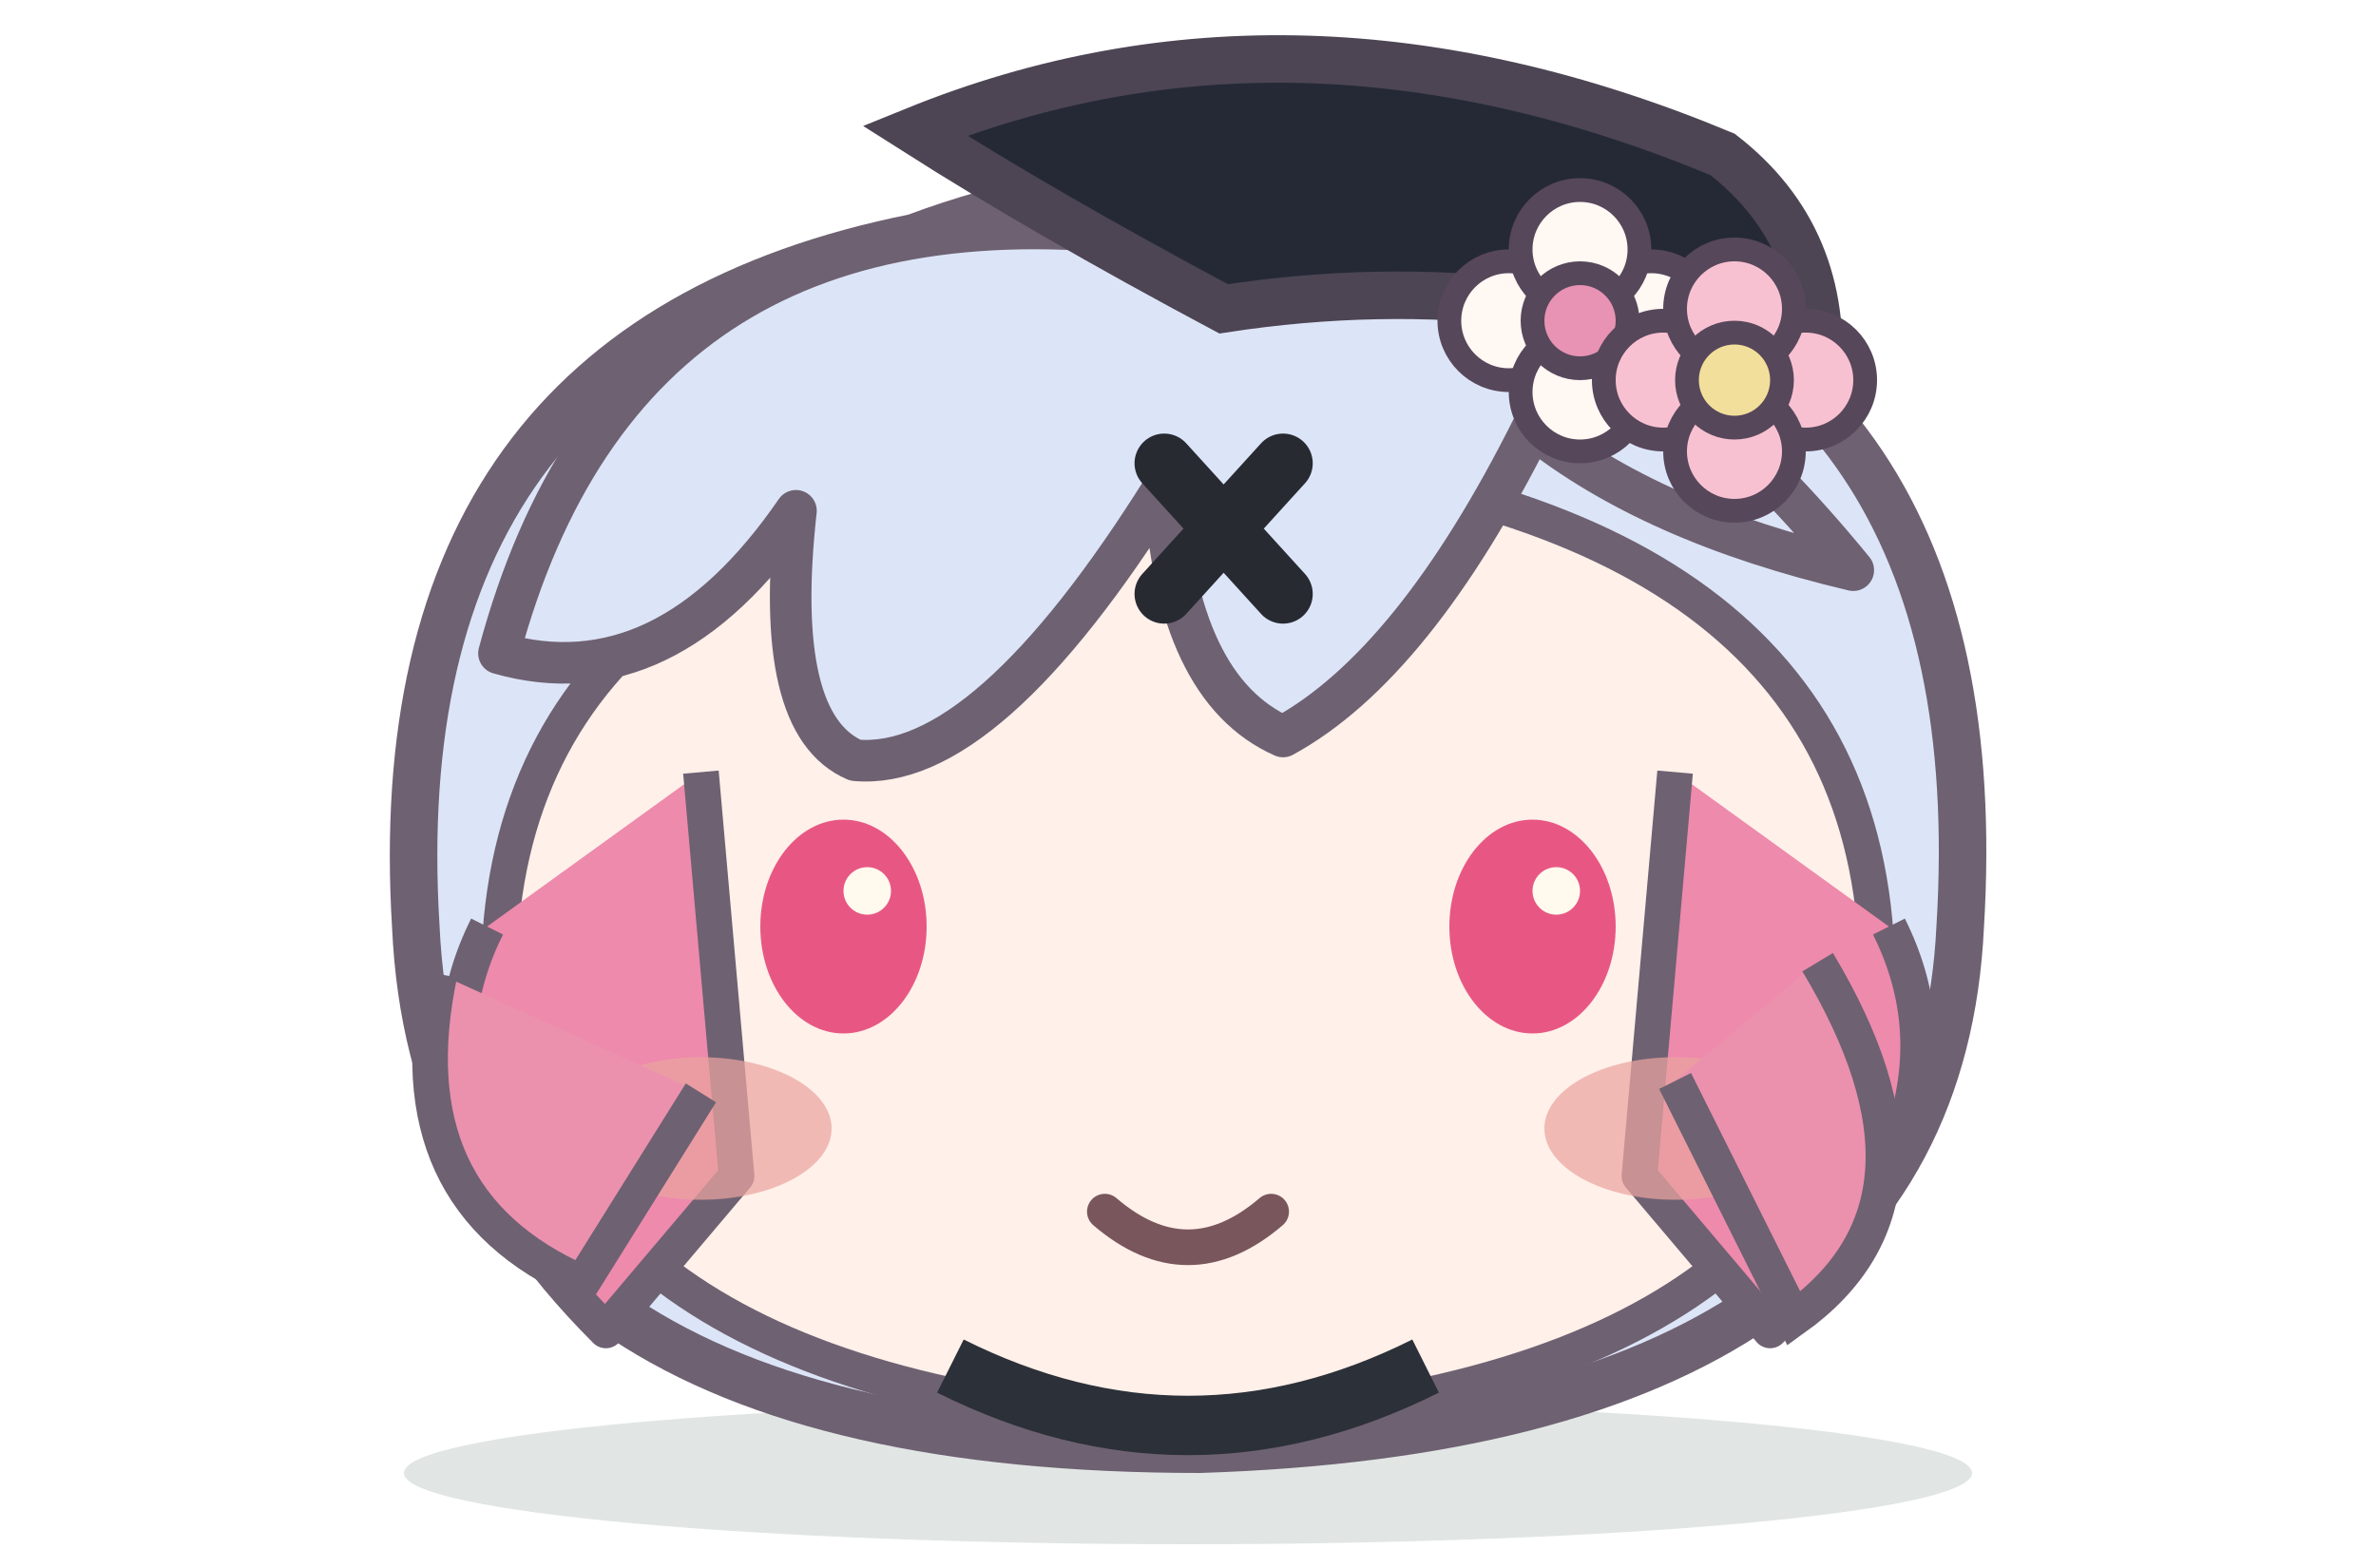
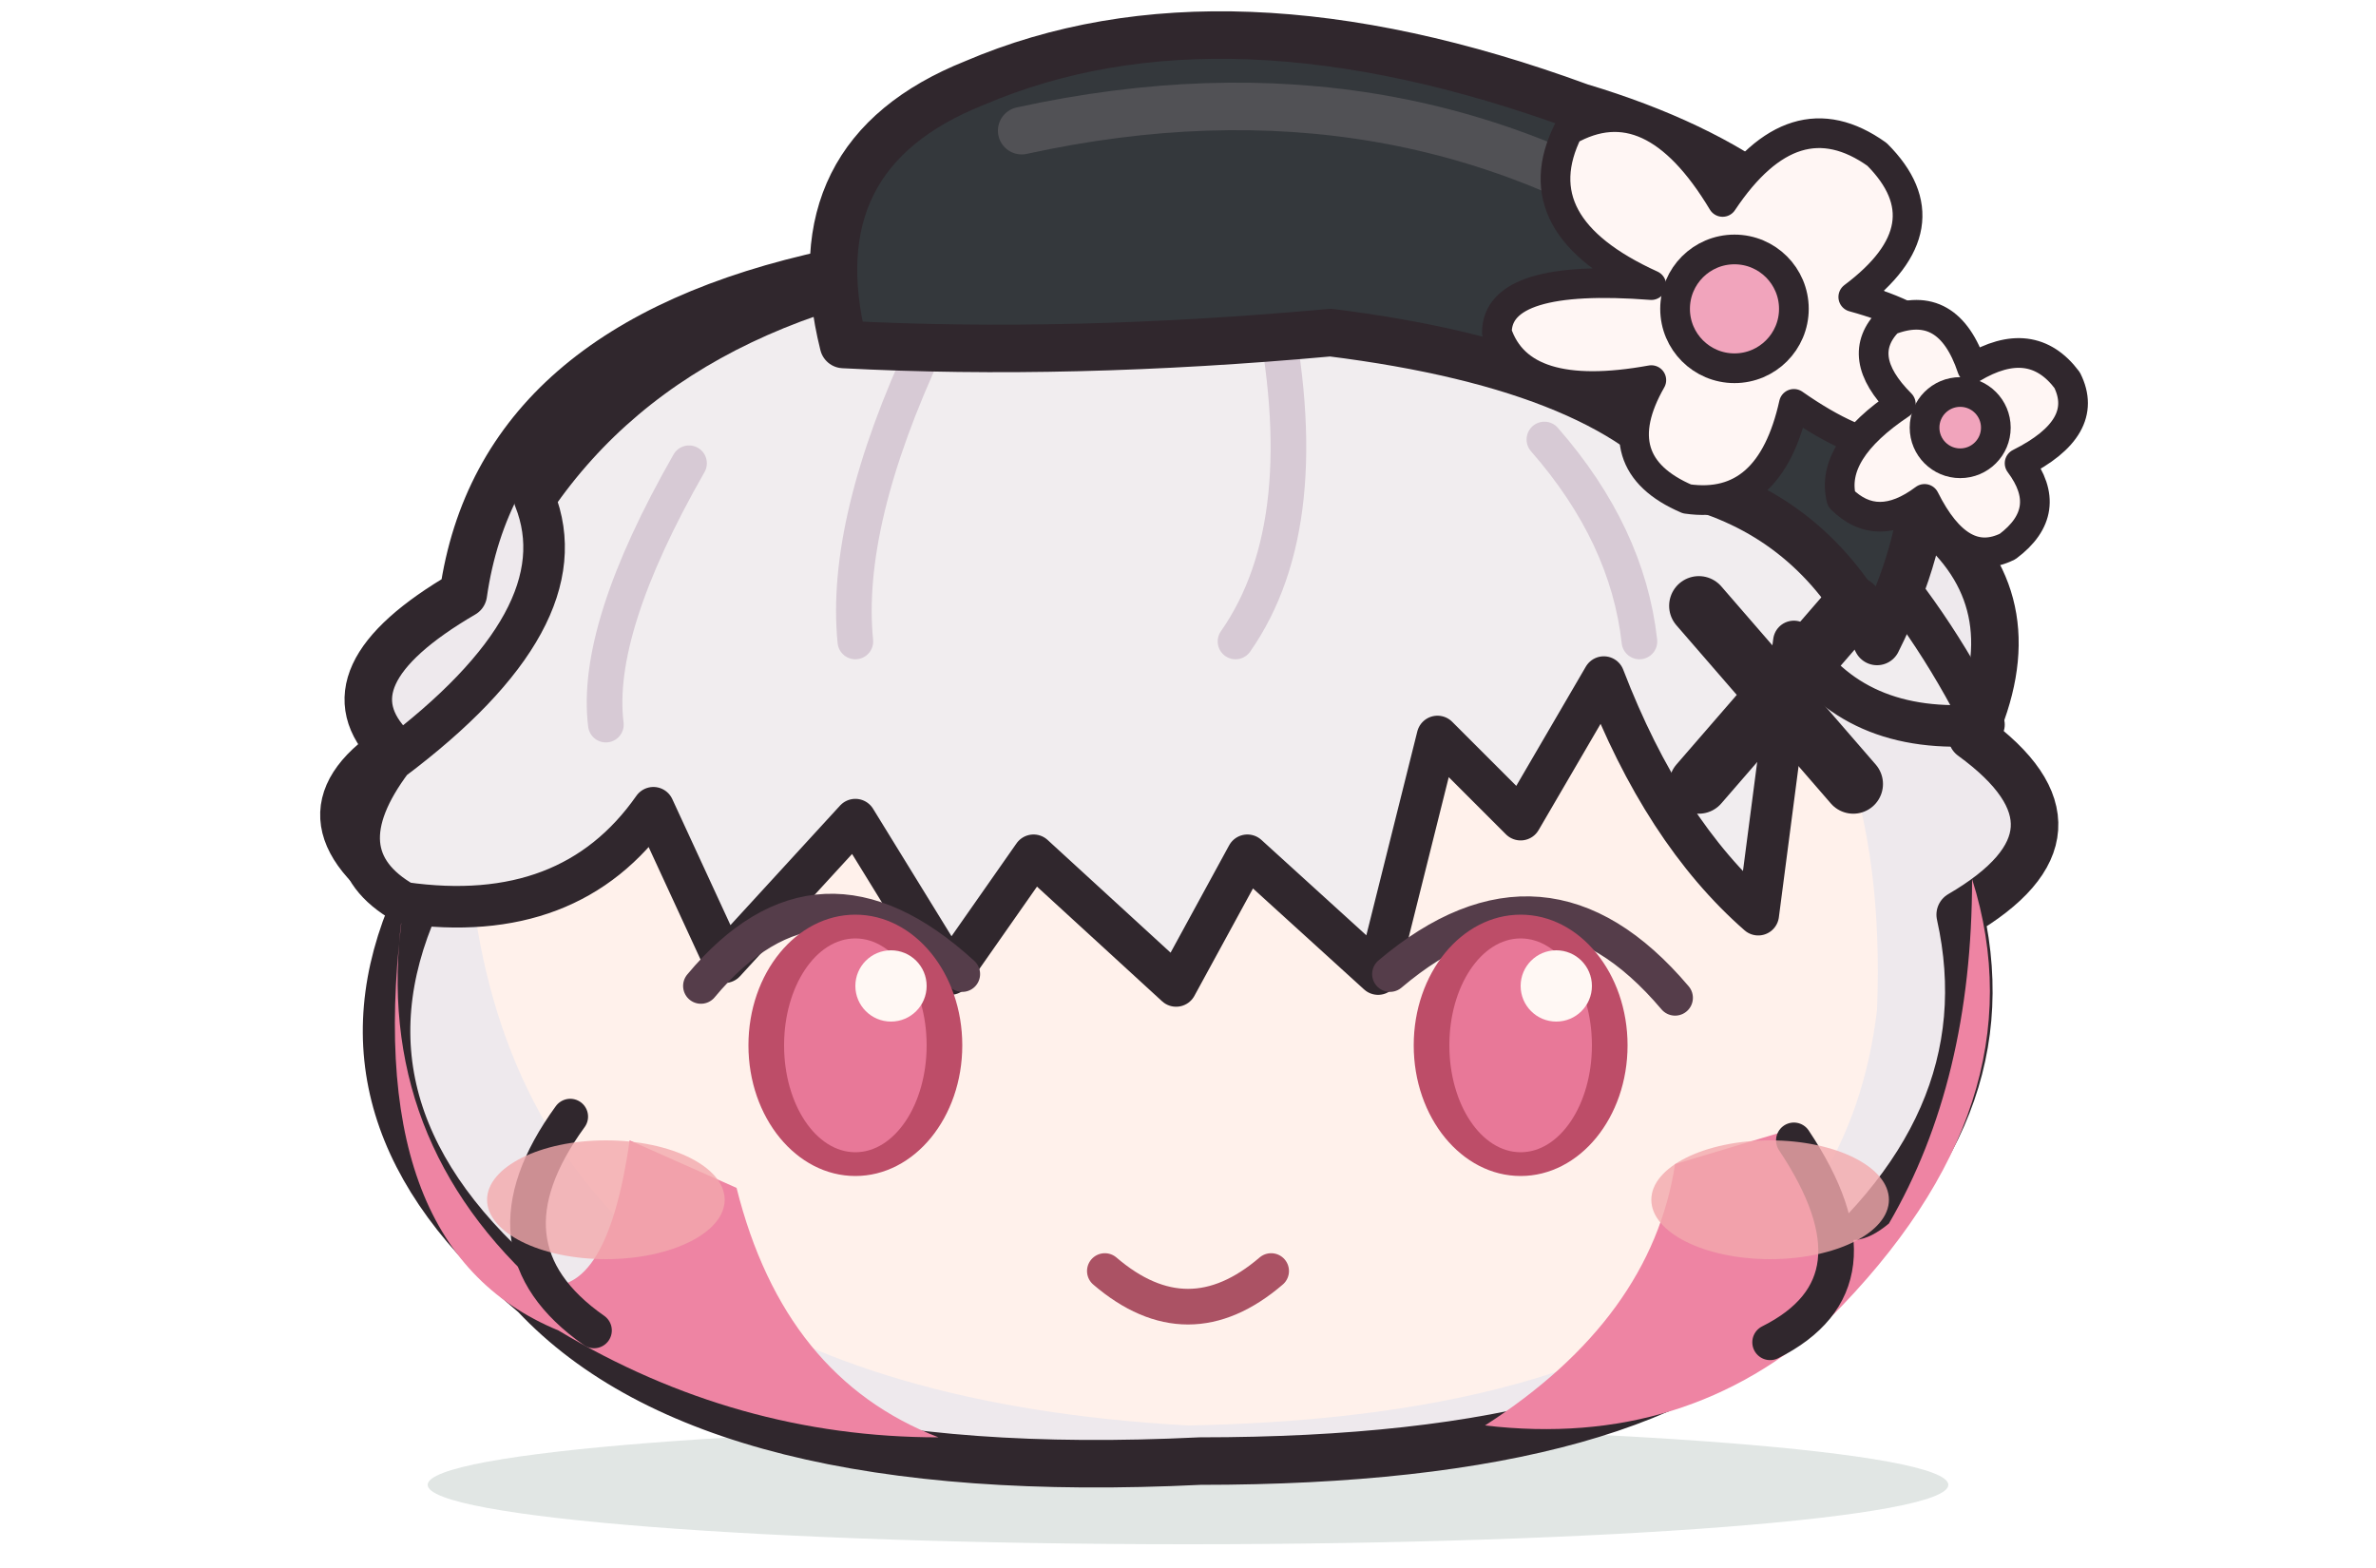
<svg xmlns="http://www.w3.org/2000/svg" viewBox="0 0 200 132">
-   <ellipse cx="100" cy="124" rx="66" ry="6" fill="#143d30" opacity=".13" />
-   <path d="M35 78Q32 29 77 20Q101 11 126 20Q168 29 165 78Q163 120 101 122Q37 122 35 78Z" fill="#dce5f7" stroke="#6e6172" stroke-width="4" stroke-linejoin="round" />
-   <path d="M42 81Q43 42 100 38Q157 42 158 81Q155 117 100 120Q45 117 42 81Z" fill="#fff0e9" stroke="#6e6172" stroke-width="3" />
-   <path d="M41 78Q33 94 51 112L62 99L59 65M159 78Q167 94 149 112L138 99L141 65" fill="#ee8aac" stroke="#6e6172" stroke-width="3" stroke-linejoin="round" />
-   <path d="M42 55Q53 14 98 20Q129 15 156 48Q139 44 129 36Q119 56 108 62Q99 58 98 41Q83 65 72 64Q65 61 67 43Q56 59 42 55Z" fill="#dce5f7" stroke="#6e6172" stroke-width="3.5" stroke-linejoin="round" />
-   <ellipse cx="71" cy="78" rx="7" ry="9" fill="#e85783" />
-   <ellipse cx="129" cy="78" rx="7" ry="9" fill="#e85783" />
-   <circle cx="73" cy="75" r="2" fill="#fff9ee" />
-   <circle cx="131" cy="75" r="2" fill="#fff9ee" />
-   <ellipse cx="59" cy="95" rx="11" ry="6" fill="#eaa4a0" opacity=".72" />
-   <ellipse cx="141" cy="95" rx="11" ry="6" fill="#eaa4a0" opacity=".72" />
-   <path d="M93 102Q100 108 107 102" fill="none" stroke="#78565c" stroke-width="3" stroke-linecap="round" />
-   <path d="M37 82Q33 101 49 108L59 92M153 81Q165 101 151 111L141 91" fill="#eb91ad" stroke="#6e6172" stroke-width="3" />
-   <path d="M77 11Q109 -2 145 13Q154 20 153 32Q129 22 103 26Q88 18 77 11Z" fill="#252936" stroke="#4d4554" stroke-width="4" />
-   <g transform="translate(133 27)" stroke="#57475a" stroke-width="2">
-     <circle cx="-6" cy="0" r="5" fill="#fff8f3" />
-     <circle cx="6" cy="0" r="5" fill="#fff8f3" />
-     <circle cx="0" cy="-6" r="5" fill="#fff8f3" />
-     <circle cx="0" cy="6" r="5" fill="#fff8f3" />
-     <circle r="4" fill="#e893b4" />
+   <ellipse cx="100" cy="125" rx="64" ry="5" fill="#143d30" opacity=".13" />
+   <path d="M33 63Q27 57 39 50Q42 29 70 23Q95 10 127 21Q151 23 163 44Q171 51 166 62Q177 70 165 77Q169 95 151 109Q139 123 101 123Q60 125 45 109Q27 94 35 76Q24 69 33 63Z" fill="#eee9ed" stroke="#30272d" stroke-width="4" stroke-linejoin="round" />
+   <path d="M40 77Q43 48 78 41Q112 30 145 48Q159 60 158 85Q154 119 100 120Q46 117 40 77Z" fill="#fff1eb" />
+   <path d="M34 76Q31 95 45 108Q51 110 53 96L62 100Q66 116 79 121Q62 121 47 112Q30 105 34 76Z" fill="#ee84a3" />
+   <path d="M166 74Q172 93 154 111Q142 122 125 120Q139 111 141 98L151 95Q153 108 159 103Q166 91 166 74Z" fill="#ee84a3" />
+   <path d="M33 64Q49 52 45 42Q58 23 89 21Q116 16 142 34Q158 43 167 61Q156 62 151 54L148 77Q140 70 135 57L128 69L121 62L116 82L105 72L99 83L87 72L80 82L72 69L61 81L55 68Q48 78 34 76Q27 72 33 64Z" fill="#f1edef" stroke="#30272d" stroke-width="3.5" stroke-linejoin="round" />
+   <path d="M58 39Q50 53 51 61M78 29Q71 44 72 54M107 25Q111 44 104 54M130 37Q137 45 138 54" fill="none" stroke="#d7cad5" stroke-width="3" stroke-linecap="round" />
+   <path d="M48 94Q40 105 50 112M151 96Q159 108 149 113" fill="none" stroke="#30272d" stroke-width="3" stroke-linecap="round" />
+   <path d="M59 83Q69 71 81 82M117 82Q130 71 141 84" fill="none" stroke="#553d4a" stroke-width="3" stroke-linecap="round" />
+   <ellipse cx="72" cy="88" rx="9" ry="11" fill="#bd4d68" />
+   <ellipse cx="128" cy="88" rx="9" ry="11" fill="#bd4d68" />
+   <ellipse cx="72" cy="88" rx="6" ry="9" fill="#e87898" />
+   <ellipse cx="128" cy="88" rx="6" ry="9" fill="#e87898" />
+   <circle cx="75" cy="83" r="3" fill="#fff8f4" />
+   <circle cx="131" cy="83" r="3" fill="#fff8f4" />
+   <ellipse cx="51" cy="101" rx="10" ry="5" fill="#f2a9ad" opacity=".8" />
+   <ellipse cx="149" cy="101" rx="10" ry="5" fill="#f2a9ad" opacity=".8" />
+   <path d="M93 107Q100 113 107 107" fill="none" stroke="#ab5264" stroke-width="3" stroke-linecap="round" />
+   <path d="M71 29Q67 13 82 7Q103 -2 133 9Q153 15 158 28Q166 38 158 54Q153 44 143 41Q136 31 112 28Q90 30 71 29Z" fill="#34383c" stroke="#30272d" stroke-width="4" stroke-linejoin="round" />
+   <path d="M86 11Q118 4 143 21" fill="none" stroke="#515155" stroke-width="4" stroke-linecap="round" />
+   <g stroke="#30272d" stroke-width="2.5" stroke-linejoin="round">
+     <path d="M139 24Q128 19 132 11Q139 7 145 17Q151 8 158 13Q164 19 156 25Q167 28 165 35Q161 41 151 34Q149 43 142 42Q135 39 139 32Q128 34 126 28Q126 23 139 24Z" fill="#fff6f4" />
+     <circle cx="146" cy="26" r="5" fill="#f1a4bc" />
+     <path d="M160 34Q156 30 159 27Q164 25 166 31Q171 28 174 32Q176 36 170 39Q173 43 169 46Q165 48 162 42Q158 45 155 42Q154 38 160 34Z" fill="#fff6f4" />
+     <circle cx="165" cy="36" r="3" fill="#f1a4bc" />
  </g>
-   <g transform="translate(146 32)" stroke="#57475a" stroke-width="2">
-     <circle cx="-6" cy="0" r="5" fill="#f8c1d1" />
-     <circle cx="6" cy="0" r="5" fill="#f8c1d1" />
-     <circle cx="0" cy="-6" r="5" fill="#f8c1d1" />
-     <circle cx="0" cy="6" r="5" fill="#f8c1d1" />
-     <circle r="4" fill="#f2df9b" />
-   </g>
-   <path d="M98 39l10 11m0-11L98 50" stroke="#282a32" stroke-width="5" stroke-linecap="round" />
-   <path d="M80 115Q100 125 120 115" fill="none" stroke="#2c3038" stroke-width="5" />
+   <path d="M143 51L156 66M156 51L143 66" fill="none" stroke="#30272d" stroke-width="5" stroke-linecap="round" />
</svg>
